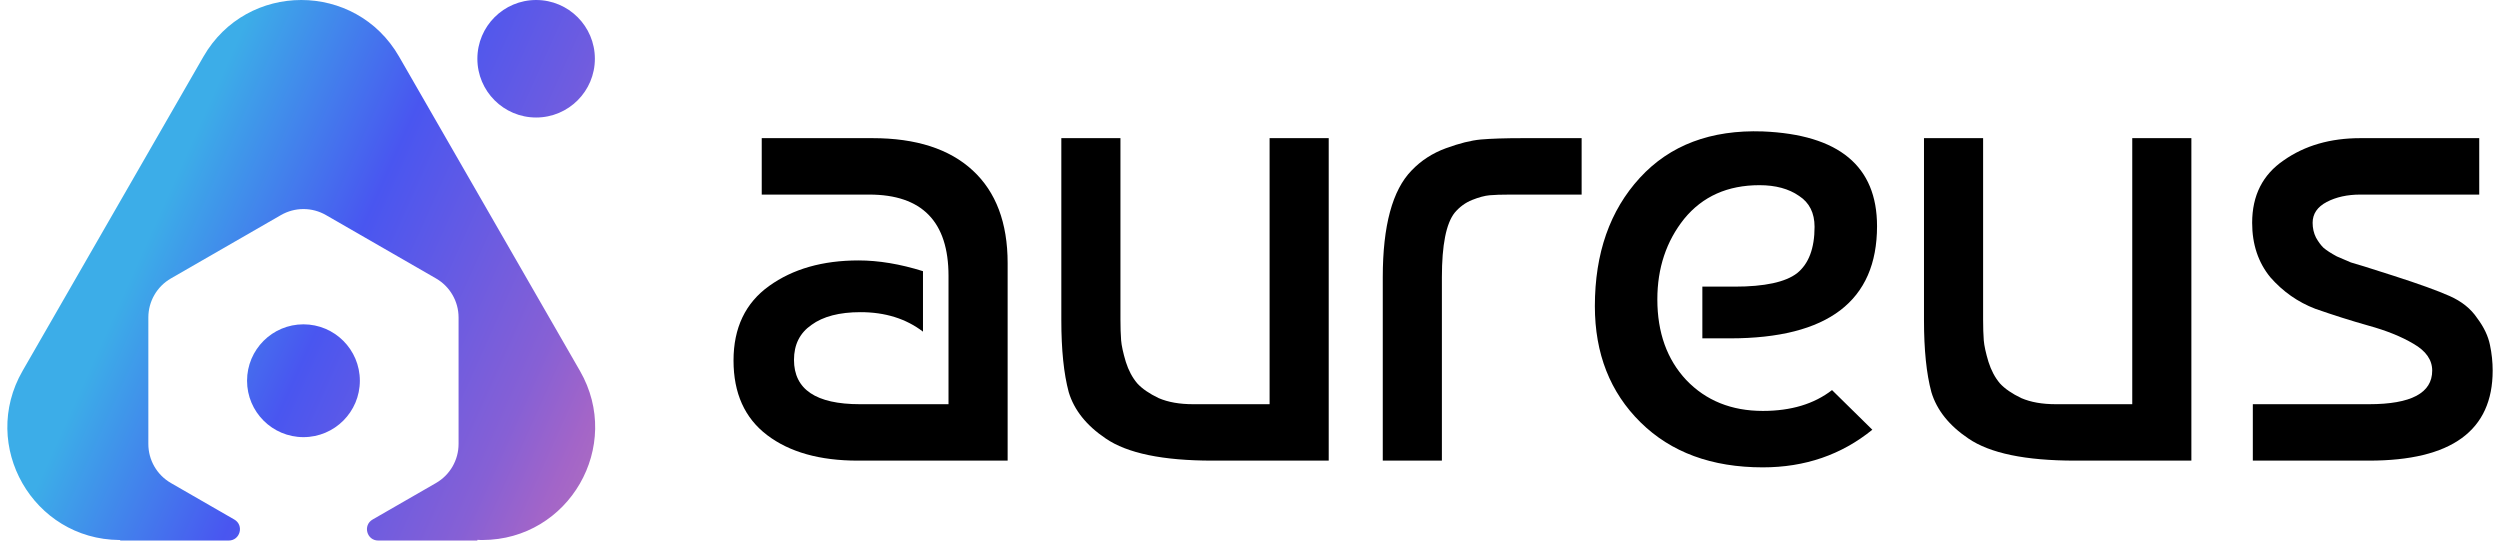
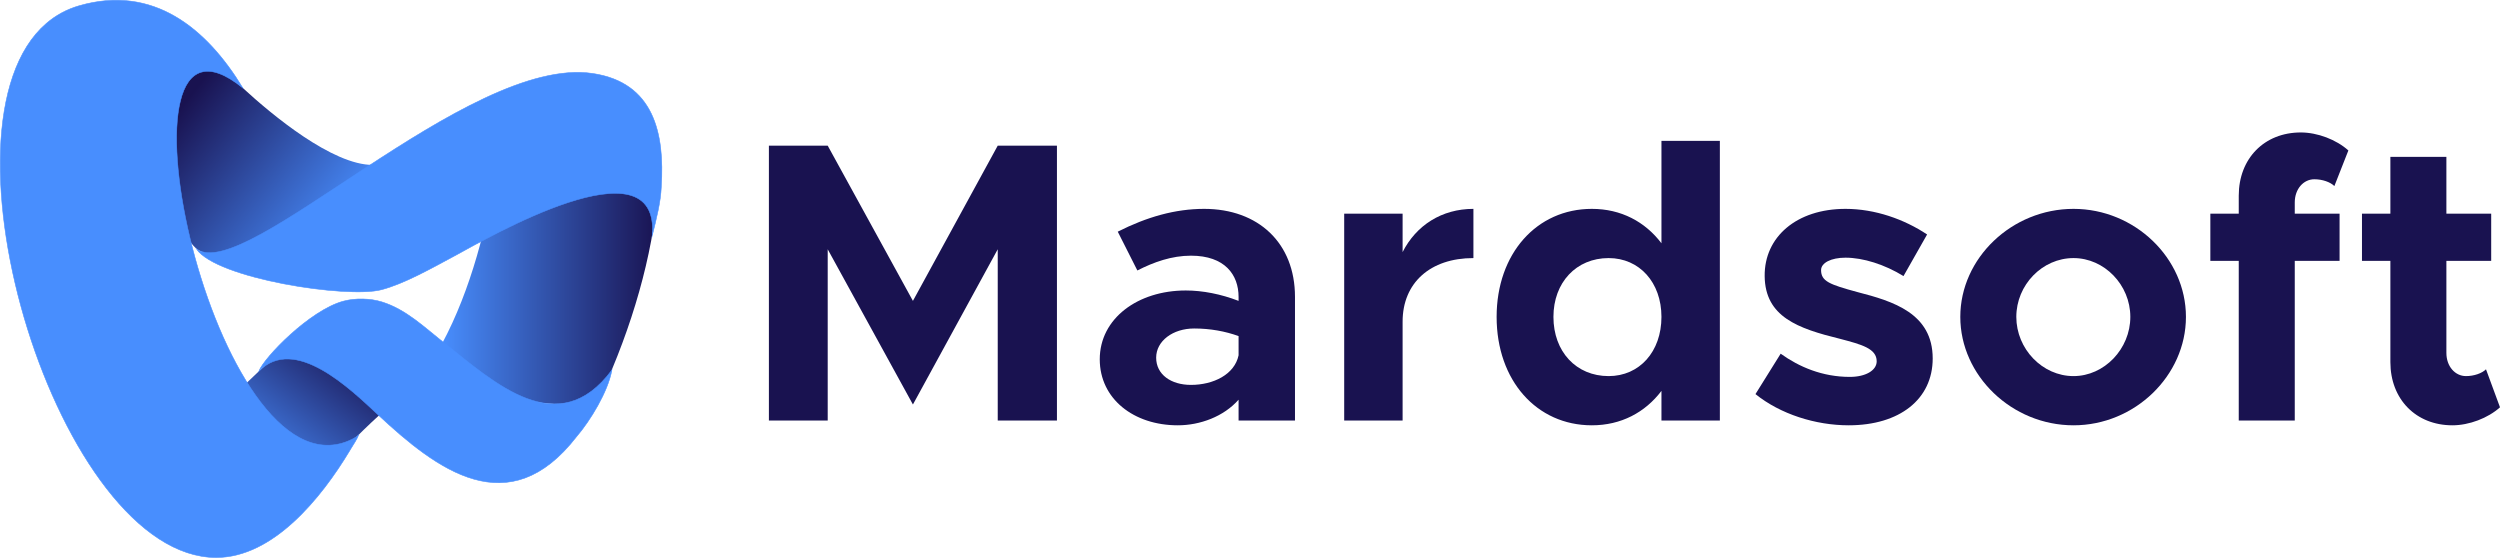
- <svg xmlns="http://www.w3.org/2000/svg" width="222" height="48" viewBox="0 0 222 48" fill="none">
-   <path d="M220.156 12.268V17.279H209.596C208.443 17.279 207.449 17.498 206.613 17.935C205.778 18.373 205.361 18.989 205.361 19.785C205.361 20.262 205.46 20.7 205.659 21.097C205.858 21.455 206.076 21.754 206.315 21.992C206.593 22.231 206.991 22.489 207.508 22.768C208.065 23.006 208.483 23.186 208.761 23.305C209.079 23.384 210.352 23.782 212.579 24.498C214.807 25.214 216.457 25.811 217.531 26.288C218.605 26.765 219.42 27.421 219.977 28.256C220.574 29.052 220.951 29.847 221.111 30.643C221.27 31.398 221.349 32.154 221.349 32.91C221.349 38.239 217.69 40.904 210.372 40.904H200.051V35.893H210.372C214.111 35.893 215.98 34.899 215.98 32.91C215.98 31.955 215.423 31.16 214.309 30.523C213.236 29.887 211.903 29.35 210.312 28.913C208.761 28.475 207.19 27.978 205.599 27.421C204.048 26.825 202.716 25.89 201.602 24.617C200.528 23.305 199.991 21.694 199.991 19.785C199.991 17.359 200.926 15.509 202.795 14.237C204.665 12.924 206.932 12.268 209.596 12.268H220.156Z" fill="black" />
-   <path d="M194.594 40.904H184.273C179.858 40.904 176.696 40.248 174.787 38.935C173.077 37.782 171.983 36.41 171.506 34.819C171.068 33.188 170.85 31.061 170.85 28.436V12.268H176.1V28.376C176.1 29.092 176.12 29.708 176.159 30.225C176.199 30.703 176.338 31.339 176.577 32.134C176.816 32.89 177.154 33.526 177.591 34.043C178.029 34.521 178.665 34.958 179.5 35.356C180.335 35.714 181.35 35.893 182.543 35.893H189.344V12.268H194.594V40.904Z" fill="black" />
-   <path d="M156.539 11.671C163.3 11.95 166.681 14.754 166.681 20.083C166.681 26.725 162.326 30.046 153.616 30.046H151.169V25.453H154.033C156.698 25.453 158.547 25.055 159.581 24.259C160.616 23.424 161.133 22.052 161.133 20.143C161.133 18.91 160.675 17.995 159.76 17.399C158.846 16.762 157.672 16.444 156.241 16.444C153.417 16.444 151.189 17.438 149.559 19.427C147.968 21.416 147.172 23.802 147.172 26.586C147.172 29.529 148.027 31.916 149.738 33.745C151.488 35.575 153.755 36.49 156.539 36.49C159.045 36.49 161.093 35.873 162.684 34.64L166.263 38.16C163.519 40.387 160.277 41.501 156.539 41.501C152.005 41.501 148.385 40.169 145.681 37.504C142.976 34.839 141.624 31.399 141.624 27.183C141.624 22.489 142.956 18.691 145.621 15.788C148.286 12.884 151.925 11.512 156.539 11.671Z" fill="black" />
-   <path d="M122.79 40.904V24.617C122.79 20.043 123.645 16.881 125.355 15.132C126.191 14.257 127.205 13.6 128.398 13.163C129.591 12.725 130.625 12.467 131.5 12.387C132.415 12.308 133.648 12.268 135.199 12.268H140.449V17.279H134.125C133.33 17.279 132.713 17.299 132.276 17.339C131.838 17.379 131.321 17.518 130.725 17.756C130.128 17.995 129.611 18.373 129.174 18.89C128.418 19.845 128.04 21.754 128.04 24.617V40.904H122.79Z" fill="black" />
-   <path d="M117.99 40.904H107.669C103.255 40.904 100.093 40.248 98.184 38.935C96.473 37.782 95.38 36.41 94.902 34.819C94.465 33.188 94.246 31.061 94.246 28.436V12.268H99.496V28.376C99.496 29.092 99.516 29.708 99.556 30.225C99.596 30.703 99.735 31.339 99.973 32.134C100.212 32.89 100.55 33.526 100.988 34.043C101.425 34.521 102.061 34.958 102.897 35.356C103.732 35.714 104.746 35.893 105.939 35.893H112.74V12.268H117.99V40.904Z" fill="black" />
-   <path d="M81.961 24.08V29.45C80.449 28.296 78.6 27.72 76.412 27.72C74.543 27.72 73.091 28.097 72.057 28.853C71.023 29.569 70.506 30.603 70.506 31.955C70.506 34.58 72.455 35.893 76.353 35.893H84.228V24.498C84.228 19.686 81.881 17.279 77.188 17.279H67.642V12.268H77.486C81.344 12.268 84.307 13.222 86.375 15.132C88.444 17.041 89.478 19.785 89.478 23.364V40.904H76.174C72.793 40.904 70.108 40.149 68.12 38.637C66.131 37.126 65.137 34.918 65.137 32.015C65.137 29.112 66.191 26.904 68.299 25.393C70.407 23.881 73.052 23.126 76.233 23.126C78.023 23.126 79.932 23.444 81.961 24.08Z" fill="black" />
-   <path d="M52.825 5.217C52.825 8.099 50.489 10.435 47.608 10.435C44.726 10.435 42.391 8.099 42.391 5.217C42.391 2.336 44.726 0 47.608 0C50.489 0 52.825 2.336 52.825 5.217Z" fill="url(#paint0_linear_76_9)" />
-   <path d="M42.796 47.953L42.819 47.953L42.843 47.953C50.535 47.935 55.341 39.61 51.502 32.938L35.434 5.02C31.581 -1.673 21.922 -1.673 18.069 5.021L2.002 32.938C-1.827 39.59 2.94 47.886 10.591 47.952L10.675 47.953L10.669 48H20.307C21.331 48 21.693 46.644 20.806 46.133L15.177 42.892C13.937 42.178 13.173 40.857 13.173 39.426V28.192C13.173 26.761 13.937 25.439 15.177 24.725L24.951 19.097C26.187 18.386 27.707 18.386 28.943 19.097L38.717 24.725C39.957 25.439 40.721 26.761 40.721 28.192V39.426C40.721 40.857 39.957 42.178 38.717 42.892L33.088 46.133C32.201 46.644 32.563 48 33.587 48H42.391L42.387 47.937C42.482 47.943 42.564 47.946 42.63 47.949C42.709 47.952 42.766 47.952 42.796 47.953Z" fill="url(#paint1_linear_76_9)" />
-   <path d="M26.946 38.818C29.712 38.818 31.955 36.575 31.955 33.809C31.955 31.043 29.712 28.8 26.946 28.8C24.18 28.8 21.938 31.043 21.938 33.809C21.938 36.575 24.18 38.818 26.946 38.818Z" fill="url(#paint2_linear_76_9)" />
+ <svg xmlns="http://www.w3.org/2000/svg" xmlns:xlink="http://www.w3.org/1999/xlink" xml:space="preserve" width="800.092mm" height="178.511mm" version="1.1" style="shape-rendering:geometricPrecision; text-rendering:geometricPrecision; image-rendering:optimizeQuality; fill-rule:evenodd; clip-rule:evenodd" viewBox="0 0 82691.27 18449.55">
  <defs>
-     <linearGradient id="paint0_linear_76_9" x1="67.501" y1="46" x2="13.001" y2="21.5" gradientUnits="userSpaceOnUse">
-       <stop stop-color="#CF8EA3" />
-       <stop offset="0.295" stop-color="#A365C8" />
-       <stop offset="0.397" stop-color="#8660D5" />
-       <stop offset="0.716" stop-color="#4956F0" />
-       <stop offset="1" stop-color="#3CADE8" />
+     <style type="text/css">
+    
+     .str0 {stroke:#488EFE;stroke-width:17.5;stroke-miterlimit:22.926}
+     .fil4 {fill:#488EFE}
+     .fil0 {fill:#191250;fill-rule:nonzero}
+     .fil2 {fill:url(#id0)}
+     .fil3 {fill:url(#id1)}
+     .fil1 {fill:url(#id2)}
+    
+   </style>
+     <linearGradient id="id0" gradientUnits="userSpaceOnUse" x1="11494.1" y1="7389.72" x2="6215.02" y2="3260.63">
+       <stop offset="0" style="stop-opacity:1; stop-color:#488EFE" />
+       <stop offset="1" style="stop-opacity:1; stop-color:#191250" />
    </linearGradient>
-     <linearGradient id="paint1_linear_76_9" x1="67.501" y1="46" x2="13.001" y2="21.5" gradientUnits="userSpaceOnUse">
-       <stop stop-color="#CF8EA3" />
-       <stop offset="0.295" stop-color="#A365C8" />
-       <stop offset="0.397" stop-color="#8660D5" />
-       <stop offset="0.716" stop-color="#4956F0" />
-       <stop offset="1" stop-color="#3CADE8" />
-     </linearGradient>
-     <linearGradient id="paint2_linear_76_9" x1="67.501" y1="46" x2="13.001" y2="21.5" gradientUnits="userSpaceOnUse">
-       <stop stop-color="#CF8EA3" />
-       <stop offset="0.295" stop-color="#A365C8" />
-       <stop offset="0.397" stop-color="#8660D5" />
-       <stop offset="0.716" stop-color="#4956F0" />
-       <stop offset="1" stop-color="#3CADE8" />
-     </linearGradient>
+     <linearGradient id="id1" gradientUnits="userSpaceOnUse" xlink:href="#id0" x1="14625.26" y1="9480.91" x2="21794.62" y2="9480.91">
+   </linearGradient>
+     <linearGradient id="id2" gradientUnits="userSpaceOnUse" xlink:href="#id0" x1="8594.77" y1="15753.6" x2="11881.66" y2="11547.75">
+   </linearGradient>
  </defs>
+   <g id="Layer_x0020_1">
+     <g id="mardsoft">
+       <polygon class="fil0" points="25432.39,13908.84 27377.62,13908.84 27377.62,8245.15 30196.23,13379.52 33001.61,8245.15 33001.61,13908.84 34960.09,13908.84 34960.09,4817.82 33001.61,4817.82 30196.23,9952.2 27377.62,4817.82 25432.39,4817.82 " />
+       <path id="_1" class="fil0" d="M39829.82 6908.62c-952.77,0 -1892.31,264.66 -2858.32,754.27l648.42 1283.6c542.55,-277.89 1138.03,-489.62 1773.2,-489.62 1124.8,0 1574.73,635.18 1574.73,1362.99l0 132.33c-582.26,-224.97 -1190.97,-344.06 -1746.75,-344.06 -1587.96,0 -2845.08,926.3 -2845.08,2276.06 0,1310.06 1124.79,2183.43 2580.42,2183.43 741.05,0 1521.79,-291.12 2011.41,-846.9l0 688.11 1865.84 0 0 -4088.98c0,-1786.44 -1217.43,-2911.25 -3003.87,-2911.25zm-436.69 5822.49c-661.64,0 -1151.26,-344.06 -1151.26,-899.84 0,-555.79 555.79,-966.01 1257.12,-966.01 529.32,0 1032.17,92.63 1468.86,251.44l0 635.17c-132.33,635.18 -833.68,979.24 -1574.73,979.24z" />
+       <path id="_2" class="fil0" d="M46393.34 8337.77l0 -1270.35 -1932 0 0 6841.42 1932 0 0 -3268.53c0,-1283.59 913.08,-2104.03 2342.23,-2104.03l0 -1627.65c-1045.4,0 -1892.31,542.55 -2342.23,1429.15z" />
+       <path id="_3" class="fil0" d="M54955.04 4659.03l0 3387.63c-542.55,-714.58 -1336.52,-1138.03 -2302.52,-1138.03 -1826.15,0 -3149.44,1482.09 -3149.44,3572.9 0,2104.03 1323.29,3586.12 3149.44,3586.12 966,0 1759.97,-423.44 2302.52,-1138.03l0 979.24 1932.01 0 0 -9249.82 -1932.01 0zm-1746.75 7780.96c-1071.87,0 -1826.14,-807.21 -1826.14,-1958.47 0,-1138.03 754.27,-1945.24 1826.14,-1945.24 1018.94,0 1746.75,807.21 1746.75,1945.24 0,1151.26 -727.81,1958.47 -1746.75,1958.47z" />
+       <path id="_4" class="fil0" d="M61148.06 14067.63c1680.58,0 2778.91,-860.14 2778.91,-2209.9 0,-1495.32 -1310.06,-1892.31 -2487.79,-2196.66 -926.3,-251.42 -1204.2,-357.29 -1204.2,-727.82 0,-238.2 330.83,-410.22 807.21,-410.22 582.25,0 1296.82,224.96 1918.78,608.71l780.74 -1376.23c-754.27,-502.85 -1720.28,-846.91 -2699.52,-846.91 -1614.41,0 -2686.29,926.3 -2673.05,2223.14 13.23,1349.76 1098.33,1733.51 2501.02,2077.57 701.35,185.26 1204.2,317.59 1204.2,741.05 0,304.36 -370.52,516.08 -886.61,516.08 -913.08,0 -1680.58,-330.82 -2289.29,-767.5l-833.68 1336.52c820.44,661.65 1984.94,1032.17 3083.28,1032.17z" />
+       <path id="_5" class="fil0" d="M68584.97 14067.63c2024.64,0 3718.46,-1640.88 3718.46,-3586.12 0,-1945.24 -1693.82,-3572.9 -3718.46,-3572.9 -2037.87,0 -3744.92,1627.65 -3744.92,3572.9 0,1945.23 1707.05,3586.12 3744.92,3586.12zm0 -1627.64c-1032.17,0 -1892.31,-899.85 -1892.31,-1958.47 0,-1058.64 860.14,-1945.24 1892.31,-1945.24 1018.94,0 1879.08,886.61 1879.08,1945.24 0,1058.63 -860.14,1958.47 -1879.08,1958.47z" />
+       <path id="_6" class="fil0" d="M75902.78 6696.89c0,-449.91 291.12,-767.5 648.41,-767.5 264.66,0 529.32,92.62 661.65,224.96l463.15 -1177.73c-396.99,-357.29 -1018.94,-595.48 -1574.72,-595.48 -1204.2,0 -2051.11,860.14 -2051.11,2090.81l0 595.48 -939.53 0 0 1561.49 939.53 0 0 5279.93 1852.61 0 0 -5279.93 1482.09 0 0 -1561.49 -1482.09 0 0 -370.53z" />
+       <path id="_7" class="fil0" d="M82228.12 12215.02c-132.33,132.33 -396.99,224.97 -661.65,224.97 -357.29,0 -648.41,-317.59 -648.41,-767.51l0 -3043.57 1482.09 0 0 -1561.49 -1482.09 0 0 -1879.08 -1852.61 0 0 1879.08 -939.53 0 0 1561.49 939.53 0 0 3347.93c0,1230.66 846.91,2090.79 2051.11,2090.79 555.78,0 1177.73,-238.19 1574.72,-595.47l-463.15 -1257.14z" />
+       <g>
+         <path class="fil1" d="M10765.73 15430.07c165.78,-175.33 810.29,-774.08 980.29,-933.17 425.09,-423.72 708.41,-686.13 915.67,-866.07 324.37,-281.61 400.89,-401.17 604.85,-581.36l-3252.31 -2101.47c-344.27,302.42 -731.63,654.93 -1089.99,979.08 -96.77,51.94 -145.97,147.71 -213.36,211.86 -170.06,161.88 -343.04,322.49 -508.24,483.82 -213.32,208.3 -364.62,347.09 -430.81,410.1 -49.34,52.94 -125.47,109.01 -240.45,228.89l3234.37 2168.31z" />
+         <path class="fil2" d="M6524.12 8243.7c1007.78,697.68 2800.54,-587.68 3529.2,-1280.09 452.43,-429.93 1836.78,-1054.95 2286.21,-1508.82 -1340.12,11.97 -3355.27,-1666.82 -4305.99,-2542.55 5.73,-11.44 -2115.43,-1934.6 -2600.8,612.03 -191.46,1004.39 69.19,2522.68 559.41,4089.75 -14.82,2.1 434.83,587.2 531.96,629.67z" />
+         <path class="fil3" d="M20250.02 12198.03c-137.42,329.5 -274.11,643.42 -410.05,942.55 -2123.29,657.15 -3778.11,-208.08 -5214.71,-1782.59 943.59,-1754.24 1525.52,-4000.83 1750.16,-5758.5l5419.2 0c-39.52,1994.85 -600.85,4335.49 -1544.6,6598.52l0 0.01z" />
+         <path class="fil4 str0" d="M2619.64 189.13c2442.35,-704.21 4207.57,737.17 5412.9,2721.52 -4639.36,-3765.05 -1132.45,13024.49 3284.95,11747.04 33.93,-9.81 71.39,-21.99 110.58,-36.11 152.92,-55.12 332.5,-139.97 434,-229.99 -72.02,169.6 -162.25,291.33 -249.08,438.06 -13.35,22.57 -26.85,45.22 -40.46,67.93 -952.01,1588.13 -2544.07,3543.2 -4422.06,3543.2 -5204.31,0 -9561.12,-14270.17 -5619.39,-17664.55 310.24,-267.16 671.88,-466.95 1088.58,-587.1l0 -0.01z" />
+         <path class="fil4 str0" d="M8558.33 12283.39c190.56,-477.39 1698.5,-2024.54 2796.07,-2320.92 404.71,-109.27 891.91,-95.55 1280.46,24.77 796.17,246.53 1414.1,848.76 2052.91,1354.17 1666.44,1318.5 3780.22,3286.64 5552.12,897.57 -132.78,722.98 -715.95,1675.98 -1172.01,2206.6 -2240.19,2891.83 -4608.57,1098.71 -6572.38,-734.63 -899.69,-839.89 -2757.1,-2646.94 -3937.16,-1427.57z" />
+         <path class="fil4 str0" d="M21873.93 6170.17c111.2,-1738.02 -233.42,-3443.4 -2279.76,-3741.89 -4130.15,-602.45 -11474.9,6973.47 -13093.79,5810.04 661.21,972.63 4985.15,1644.5 6121.92,1343.02 744.7,-197.49 1599.79,-679.32 2496.22,-1162 910.84,-490.42 6719.05,-3883.79 6456.46,-629.24 138.62,-567.66 277.84,-1092.85 298.93,-1619.93l0.01 0z" />
+       </g>
+     </g>
+   </g>
</svg>
